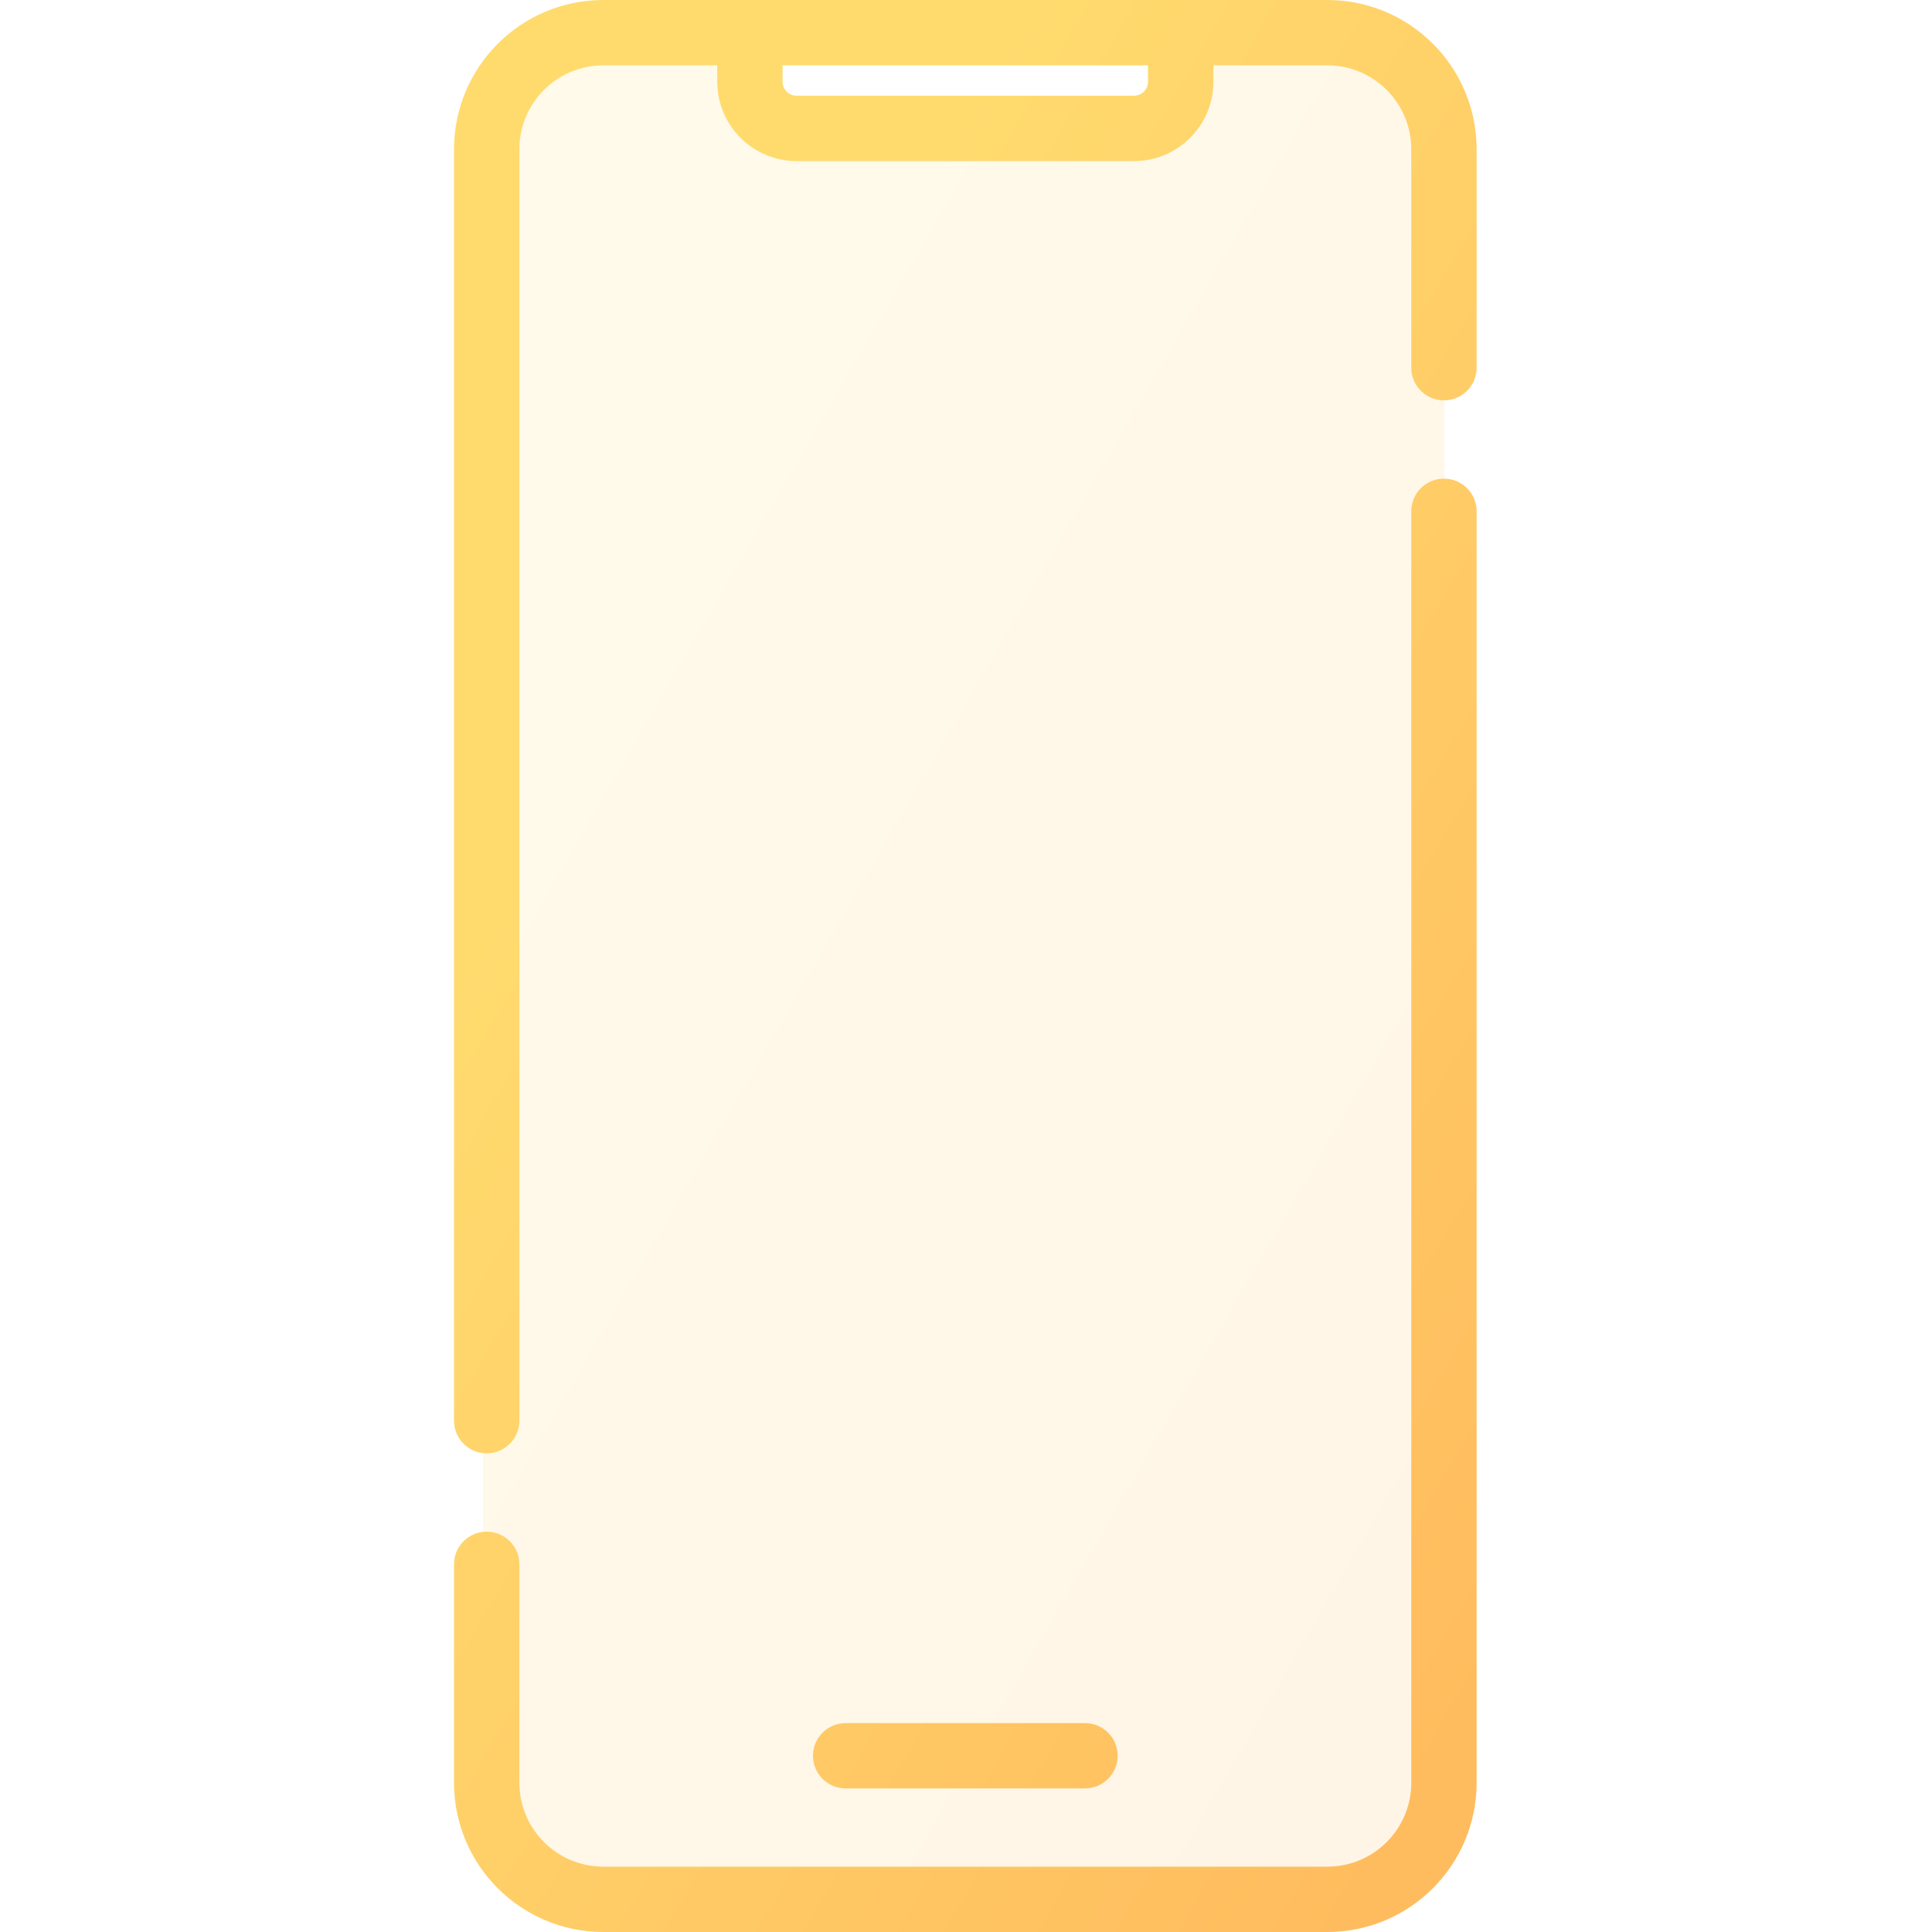
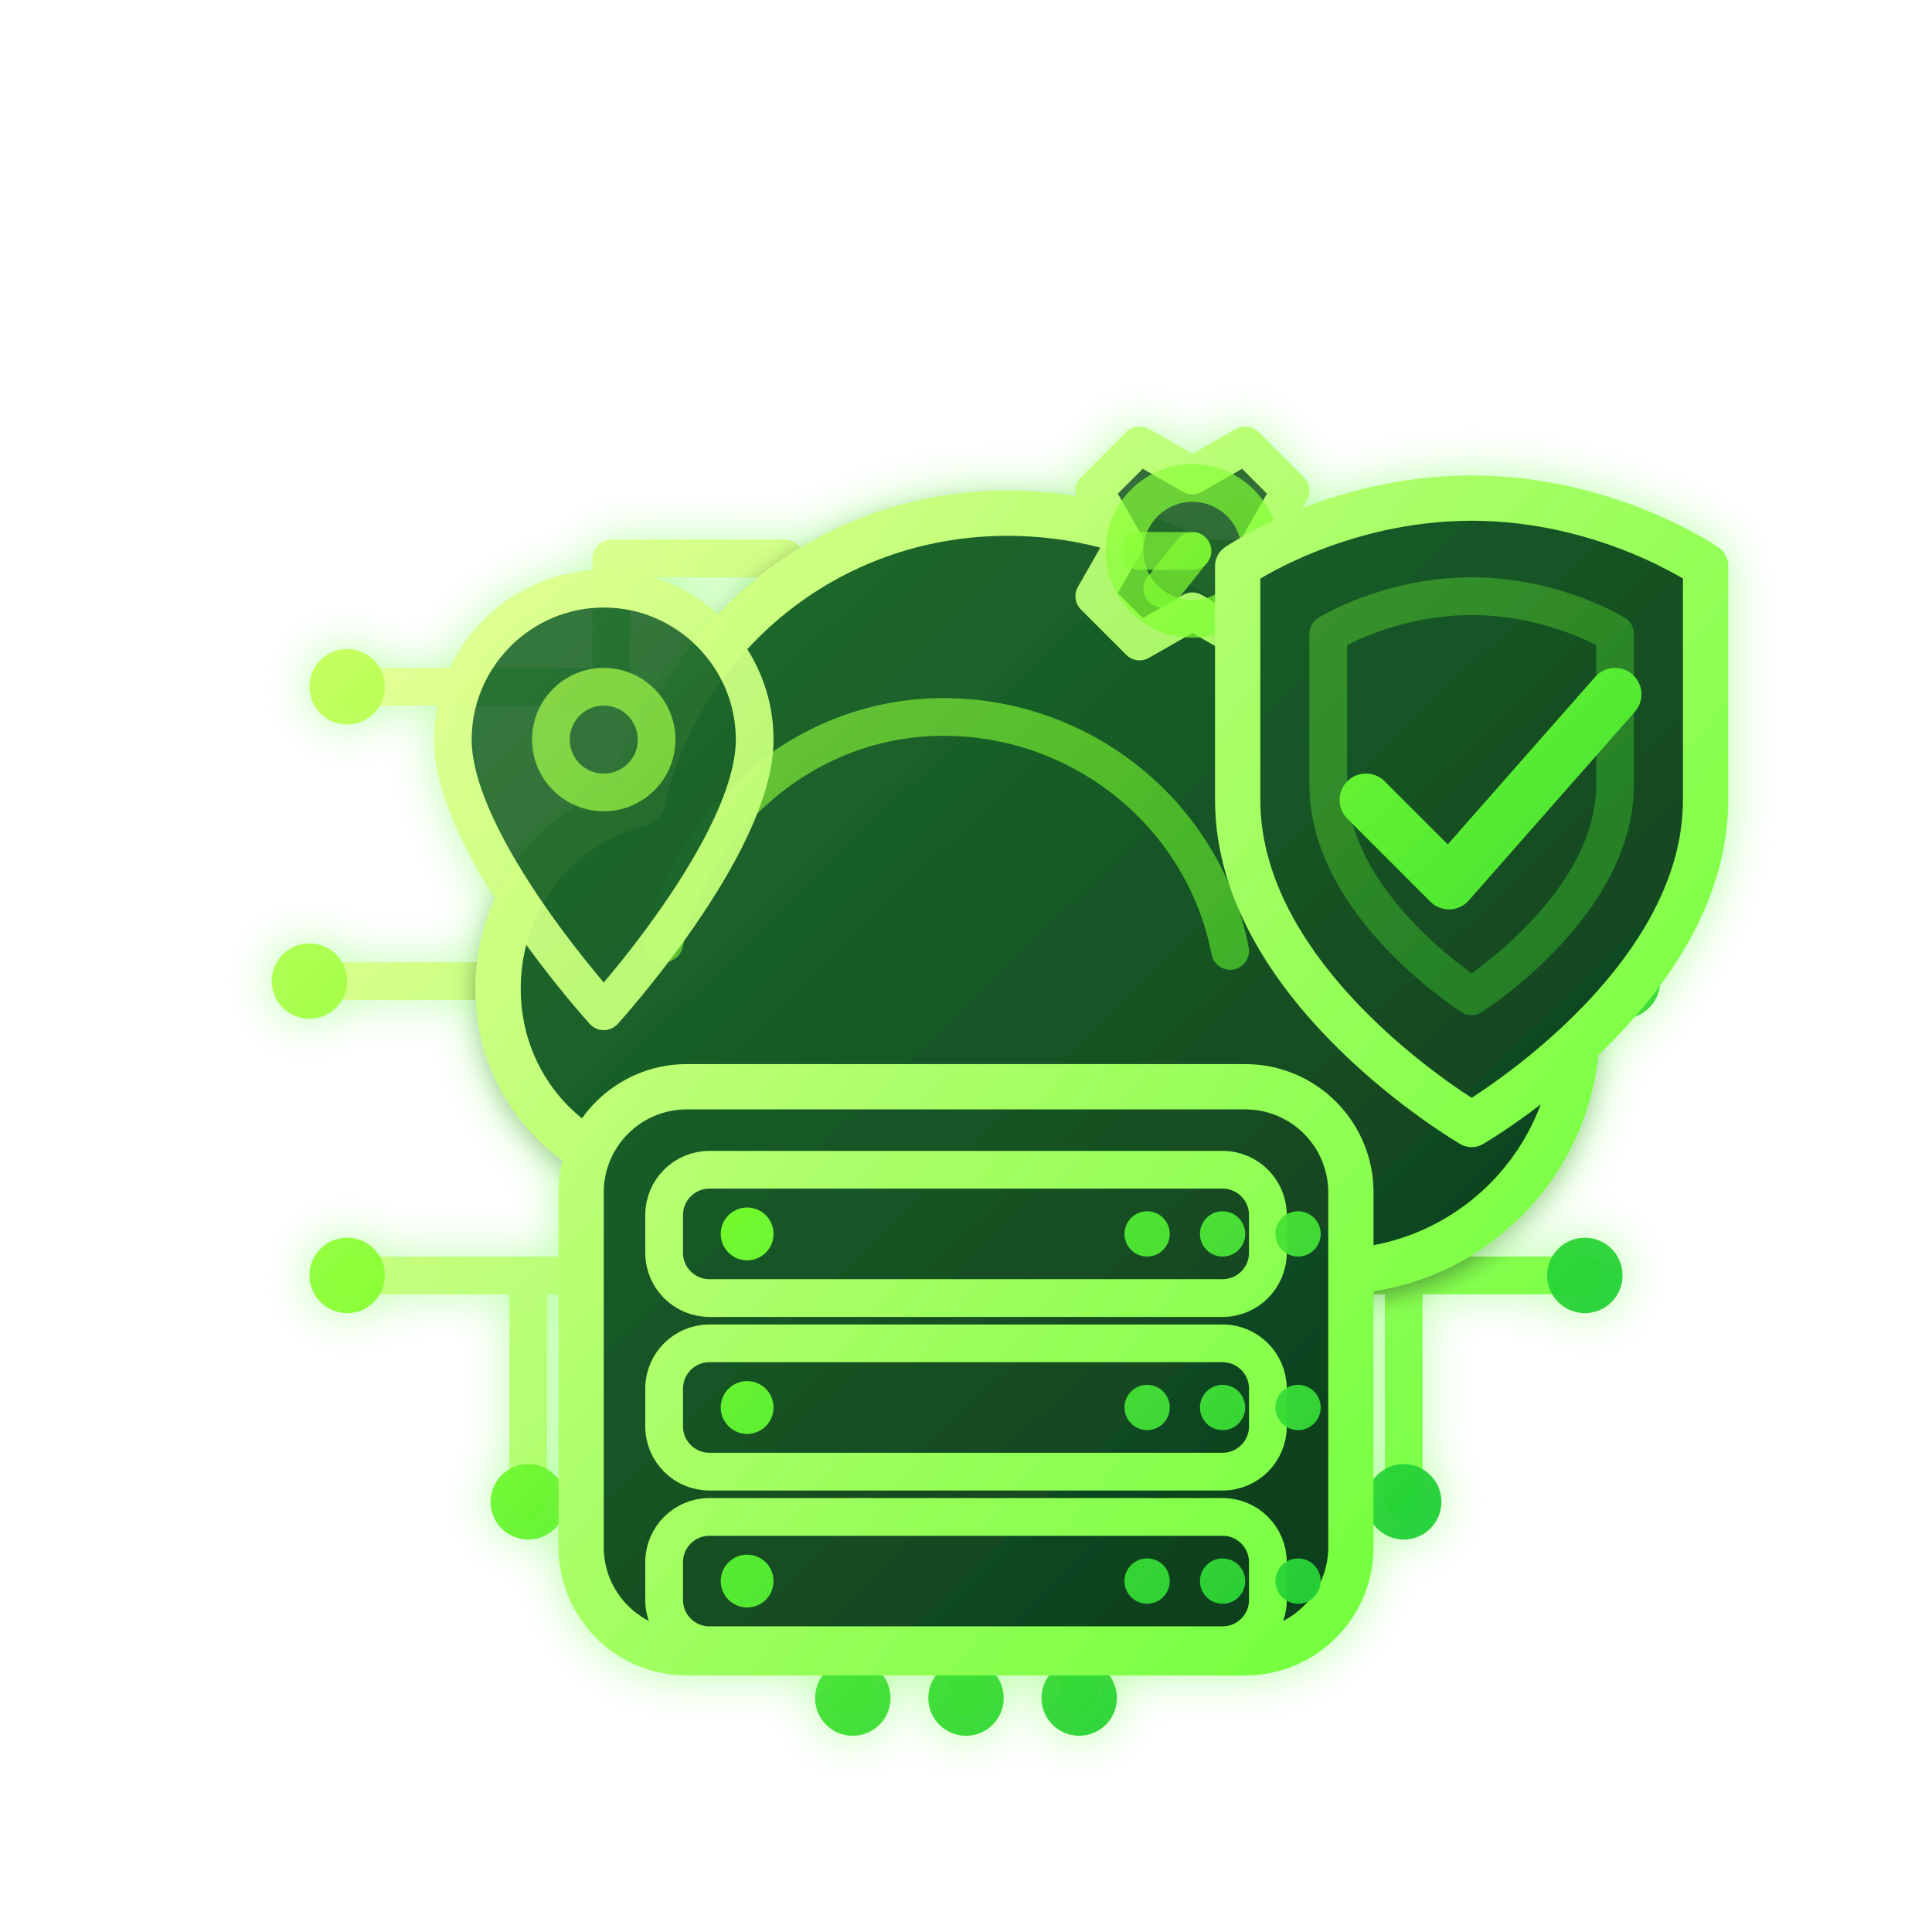
- <svg xmlns="http://www.w3.org/2000/svg" width="40" height="40" viewBox="0 0 22 40" fill="none">
-   <path opacity="0.15" fill-rule="evenodd" clip-rule="evenodd" d="M3 1C1.895 1 1 1.895 1 3V37C1 38.105 1.895 39 3 39H18.9C20.005 39 20.9 38.105 20.9 37V3C20.9 1.895 20.005 1 18.9 1H15.663V2H6.237V1H3Z" fill="url(#paint0_linear)" />
-   <path d="M8.509 35.675C8.135 35.675 7.832 35.977 7.832 36.351C7.832 36.724 8.135 37.027 8.509 37.027V35.675ZM13.463 37.027C13.837 37.027 14.14 36.724 14.14 36.351C14.14 35.977 13.837 35.675 13.463 35.675V37.027ZM0.4 29.414C0.4 29.788 0.703 30.09 1.076 30.09C1.45 30.09 1.753 29.788 1.753 29.414H0.4ZM1.753 32.387C1.753 32.013 1.45 31.711 1.076 31.711C0.703 31.711 0.4 32.013 0.4 32.387H1.753ZM20.219 7.613C20.219 7.987 20.522 8.289 20.895 8.289C21.269 8.289 21.572 7.987 21.572 7.613H20.219ZM21.572 10.586C21.572 10.212 21.269 9.91 20.895 9.91C20.522 9.91 20.219 10.212 20.219 10.586H21.572ZM18.48 38.647H3.492V40H18.48V38.647ZM3.492 1.353H6.527V0H3.492V1.353ZM5.85 1.692H7.203V0.676H5.85V1.692ZM7.493 3.335H14.479V1.982H7.493V3.335ZM6.527 1.353H15.445V0H6.527V1.353ZM15.445 1.353H18.48V0H15.445V1.353ZM16.122 1.692V0.676H14.769V1.692H16.122ZM8.509 37.027H13.463V35.675H8.509V37.027ZM1.753 29.414V3.092H0.4V29.414H1.753ZM1.753 36.908V32.387H0.4V36.908H1.753ZM20.219 3.092V7.613H21.572V3.092H20.219ZM20.219 10.586V36.908H21.572V10.586H20.219ZM14.479 3.335C15.386 3.335 16.122 2.599 16.122 1.692H14.769C14.769 1.852 14.639 1.982 14.479 1.982V3.335ZM3.492 38.647C2.531 38.647 1.753 37.869 1.753 36.908H0.4C0.4 38.616 1.784 40 3.492 40V38.647ZM18.48 40C20.188 40 21.572 38.616 21.572 36.908H20.219C20.219 37.869 19.441 38.647 18.48 38.647V40ZM18.48 1.353C19.441 1.353 20.219 2.131 20.219 3.092H21.572C21.572 1.384 20.188 0 18.48 0V1.353ZM5.85 1.692C5.85 2.599 6.586 3.335 7.493 3.335V1.982C7.333 1.982 7.203 1.852 7.203 1.692H5.85ZM3.492 0C1.784 0 0.4 1.384 0.4 3.092H1.753C1.753 2.131 2.531 1.353 3.492 1.353V0Z" fill="url(#paint1_linear)" />
+ <svg xmlns="http://www.w3.org/2000/svg" width="512" height="512" viewBox="0 0 512 512" fill="none">
  <defs>
-     <linearGradient id="paint0_linear" x1="2.128" y1="1" x2="30.702" y2="17.524" gradientUnits="userSpaceOnUse">
-       <stop offset="0.259" stop-color="#FFDB6E" />
-       <stop offset="1" stop-color="#FFBC5E" />
+     <linearGradient id="gMain" x1="96" y1="96" x2="416" y2="416" gradientUnits="userSpaceOnUse">
+       <stop offset="0" stop-color="#D9FF6B" />
+       <stop offset="0.45" stop-color="#7DFF2E" />
+       <stop offset="1" stop-color="#14C93A" />
    </linearGradient>
-     <linearGradient id="paint1_linear" x1="1.6" y1="8.08974e-07" x2="31.837" y2="17.673" gradientUnits="userSpaceOnUse">
-       <stop offset="0.259" stop-color="#FFDB6E" />
-       <stop offset="1" stop-color="#FFBC5E" />
+     <linearGradient id="gDark" x1="160" y1="160" x2="384" y2="392" gradientUnits="userSpaceOnUse">
+       <stop offset="0" stop-color="#1E6C2D" />
+       <stop offset="1" stop-color="#0E3E1D" />
    </linearGradient>
+     <linearGradient id="gStroke" x1="120" y1="120" x2="420" y2="360" gradientUnits="userSpaceOnUse">
+       <stop offset="0" stop-color="#E9FF96" />
+       <stop offset="1" stop-color="#73FF3E" />
+     </linearGradient>
+     <filter id="glow" x="-40%" y="-40%" width="180%" height="180%">
+       <feGaussianBlur stdDeviation="6" result="b" />
+       <feColorMatrix in="b" type="matrix" values="0 0 0 0 0.45                 0 0 0 0 1                 0 0 0 0 0.35                 0 0 0 0.9 0" result="g" />
+       <feMerge>
+         <feMergeNode in="g" />
+         <feMergeNode in="SourceGraphic" />
+       </feMerge>
+     </filter>
+     <filter id="soft" x="-20%" y="-20%" width="140%" height="140%">
+       <feGaussianBlur stdDeviation="3" result="b" />
+       <feOffset dy="2" result="o" />
+       <feColorMatrix in="o" type="matrix" values="0 0 0 0 0                 0 0 0 0 0                 0 0 0 0 0                 0 0 0 0.35 0" />
+       <feMerge>
+         <feMergeNode />
+         <feMergeNode in="SourceGraphic" />
+       </feMerge>
+     </filter>
+     <style>
+       .s { stroke-linecap: round; stroke-linejoin: round; }
+     </style>
  </defs>
+   <g filter="url(#glow)">
+     <g stroke="url(#gStroke)" stroke-width="10" class="s" opacity="0.95">
+       <path d="M92 182 h70 v-34 h46" />
+       <path d="M82 260 h86 v-10 h42" />
+       <path d="M92 338 h70 v34 h46" />
+       <path d="M140 398 v-60 h56" />
+       <path d="M420 182 h-70 v-34 h-46" />
+       <path d="M430 260 h-86 v-10 h-42" />
+       <path d="M420 338 h-70 v34 h-46" />
+       <path d="M372 398 v-60 h-56" />
+       <path d="M256 450 v-60" />
+       <path d="M226 450 v-52" />
+       <path d="M286 450 v-52" />
+     </g>
+     <g fill="url(#gMain)" opacity="0.98">
+       <circle cx="92" cy="182" r="10" />
+       <circle cx="82" cy="260" r="10" />
+       <circle cx="92" cy="338" r="10" />
+       <circle cx="140" cy="398" r="10" />
+       <circle cx="420" cy="182" r="10" />
+       <circle cx="430" cy="260" r="10" />
+       <circle cx="420" cy="338" r="10" />
+       <circle cx="372" cy="398" r="10" />
+       <circle cx="226" cy="450" r="10" />
+       <circle cx="256" cy="450" r="10" />
+       <circle cx="286" cy="450" r="10" />
+     </g>
+     <g filter="url(#soft)">
+       <path d="M182 312                c-28 0-50-22-50-50                c0-24 16-44 38-49                c10-44 49-77 97-77                c46 0 85 30 97 72                c31 5 54 32 54 64                c0 36-29 65-65 65                H182z" fill="url(#gDark)" stroke="url(#gStroke)" stroke-width="12" class="s" />
+       <path d="M176 250                c8-34 38-60 74-60                c37 0 69 26 76 62" stroke="url(#gMain)" stroke-width="10" opacity="0.6" class="s" />
+     </g>
+     <g>
+       <rect x="154" y="288" width="204" height="150" rx="28" fill="url(#gDark)" stroke="url(#gStroke)" stroke-width="12" class="s" />
+       <g fill="none" stroke="url(#gStroke)" stroke-width="10" class="s">
+         <rect x="176" y="310" width="160" height="34" rx="12" />
+         <rect x="176" y="356" width="160" height="34" rx="12" />
+         <rect x="176" y="402" width="160" height="34" rx="12" />
+       </g>
+       <g fill="url(#gMain)">
+         <circle cx="198" cy="327" r="7" />
+         <circle cx="198" cy="373" r="7" />
+         <circle cx="198" cy="419" r="7" />
+       </g>
+       <g fill="url(#gMain)" opacity="0.95">
+         <circle cx="304" cy="327" r="6" />
+         <circle cx="324" cy="327" r="6" />
+         <circle cx="344" cy="327" r="6" />
+         <circle cx="304" cy="373" r="6" />
+         <circle cx="324" cy="373" r="6" />
+         <circle cx="344" cy="373" r="6" />
+         <circle cx="304" cy="419" r="6" />
+         <circle cx="324" cy="419" r="6" />
+         <circle cx="344" cy="419" r="6" />
+       </g>
+     </g>
+     <g transform="translate(0 0)">
+       <path d="M302 118                l14 8 14-8 12 12-8 14 8 14-12 12-14-8-14 8-12-12 8-14-8-14 12-12z" fill="url(#gDark)" stroke="url(#gStroke)" stroke-width="10" class="s" opacity="0.95" />
+       <circle cx="316" cy="146" r="18" fill="none" stroke="url(#gMain)" stroke-width="10" class="s" opacity="0.7" />
+       <path d="M316 146 l-14 0" stroke="url(#gMain)" stroke-width="10" class="s" opacity="0.7" />
+       <path d="M316 146 l-8 10" stroke="url(#gMain)" stroke-width="10" class="s" opacity="0.7" />
+     </g>
+     <g>
+       <path d="M120 196                c0-22 18-40 40-40                c22 0 40 18 40 40                c0 28-40 72-40 72                s-40-44-40-72z" fill="url(#gDark)" stroke="url(#gStroke)" stroke-width="10" class="s" opacity="0.95" />
+       <circle cx="160" cy="196" r="14" fill="none" stroke="url(#gMain)" stroke-width="10" class="s" opacity="0.7" />
+     </g>
+     <g>
+       <path d="M390 132                c36 0 62 18 62 18                v62                c0 50-62 86-62 86                s-62-36-62-86                v-62                s26-18 62-18z" fill="url(#gDark)" stroke="url(#gStroke)" stroke-width="12" class="s" />
+       <path d="M362 212 l22 22 44-50" stroke="url(#gMain)" stroke-width="14" class="s" />
+       <path d="M390 158                c22 0 38 10 38 10                v40                c0 32-38 56-38 56                s-38-24-38-56                v-40                s16-10 38-10z" fill="none" stroke="url(#gMain)" stroke-width="10" class="s" opacity="0.35" />
+     </g>
+   </g>
</svg>
